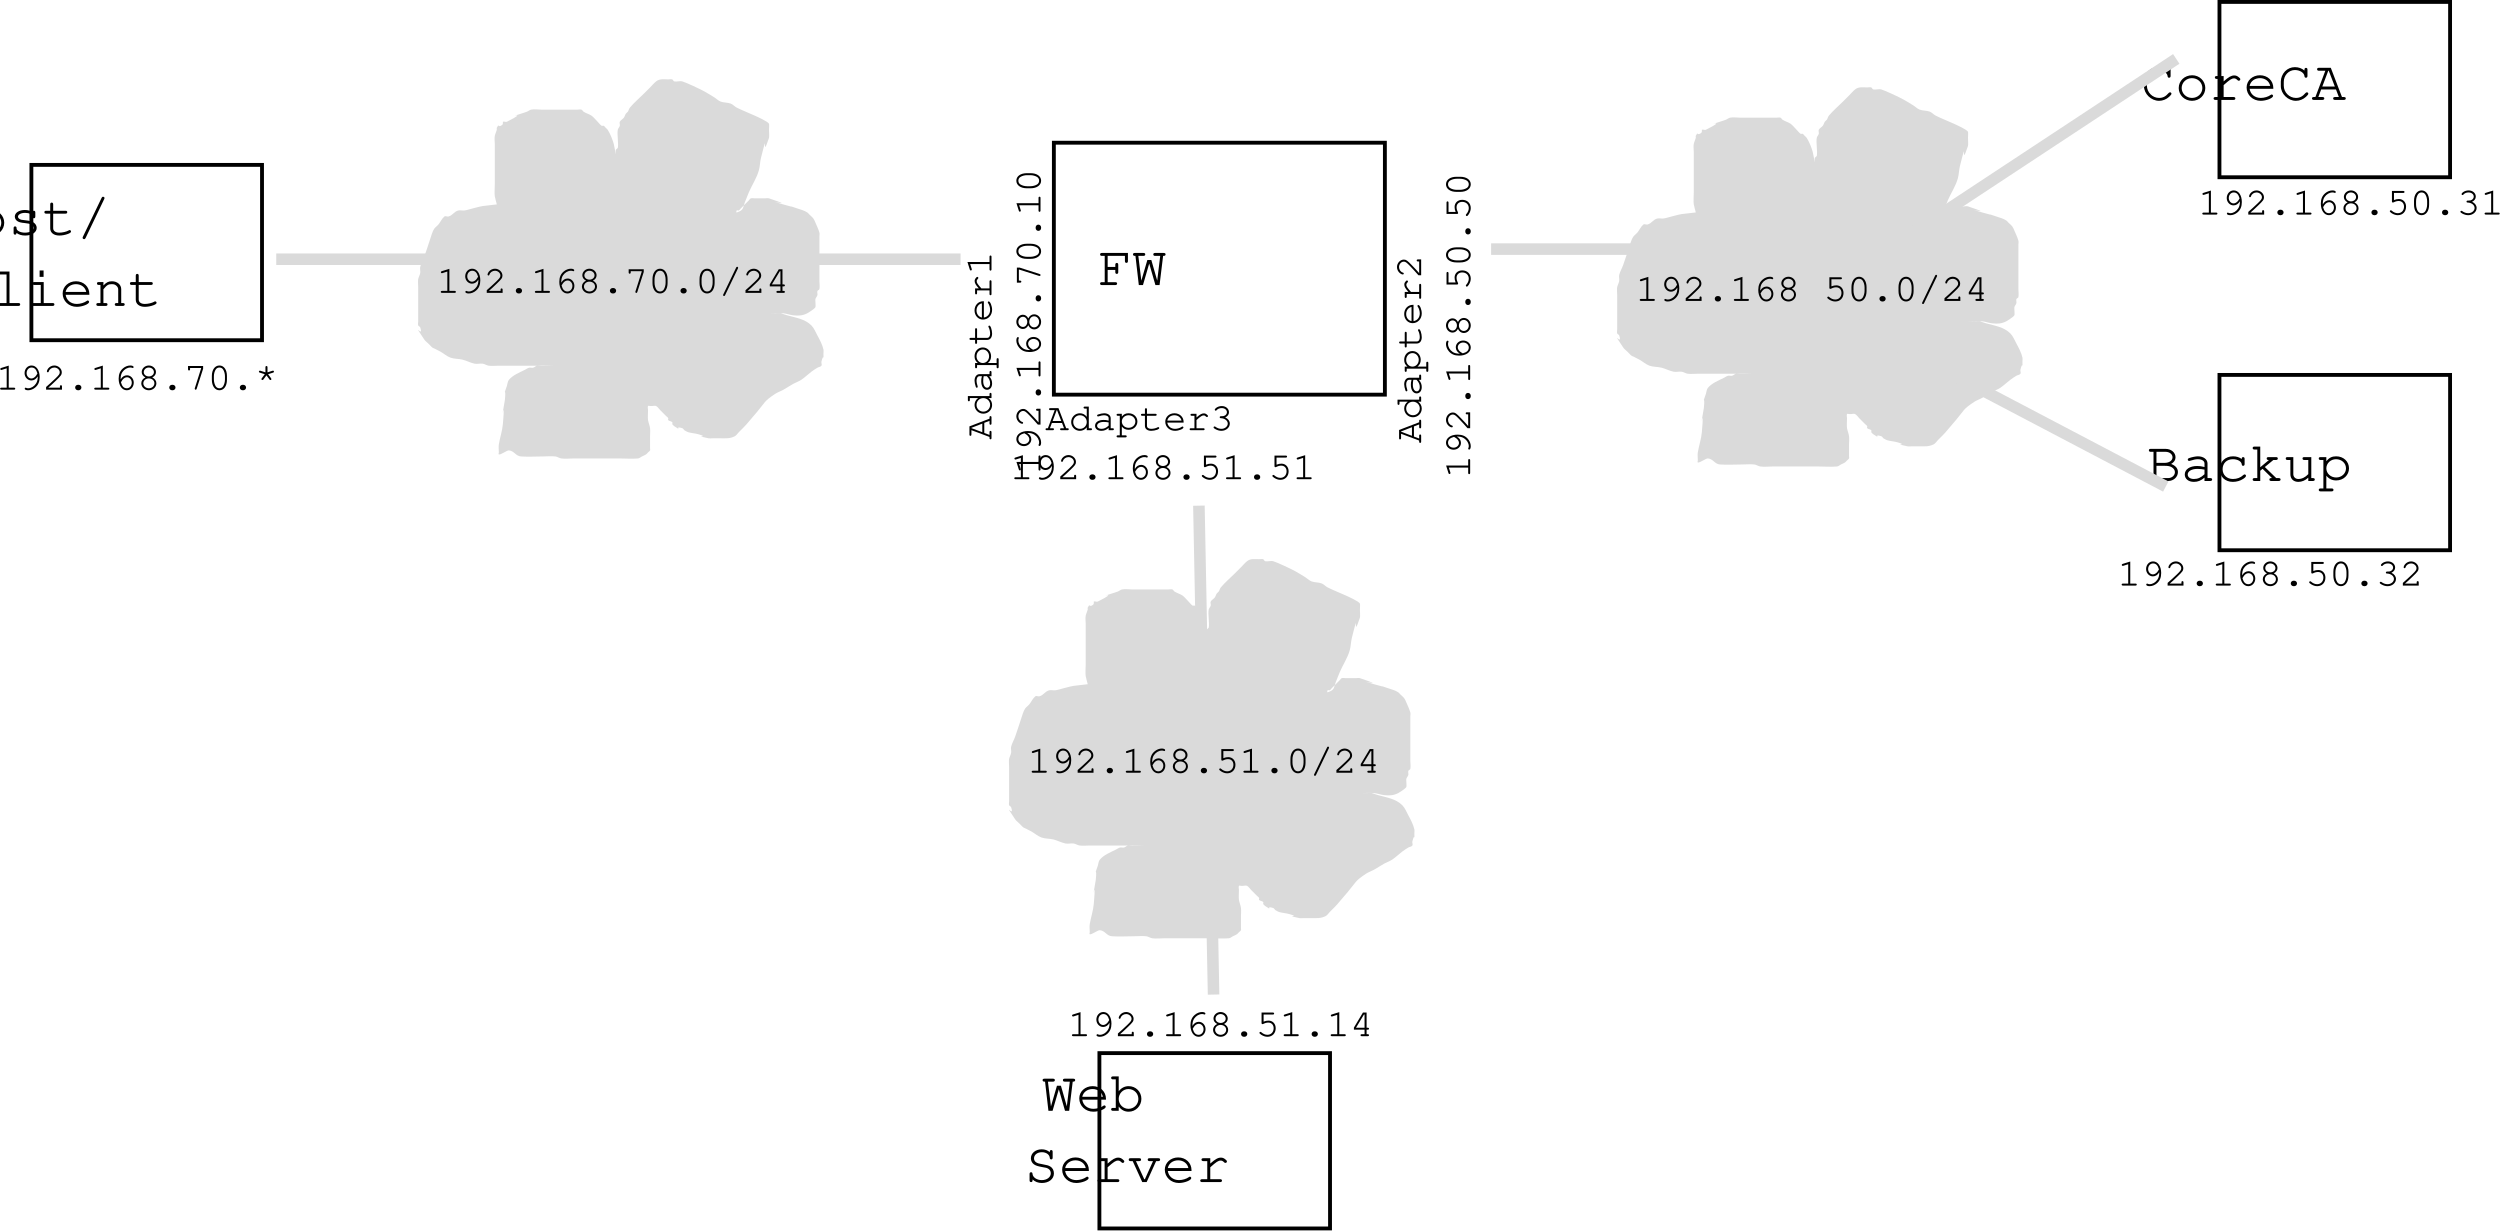
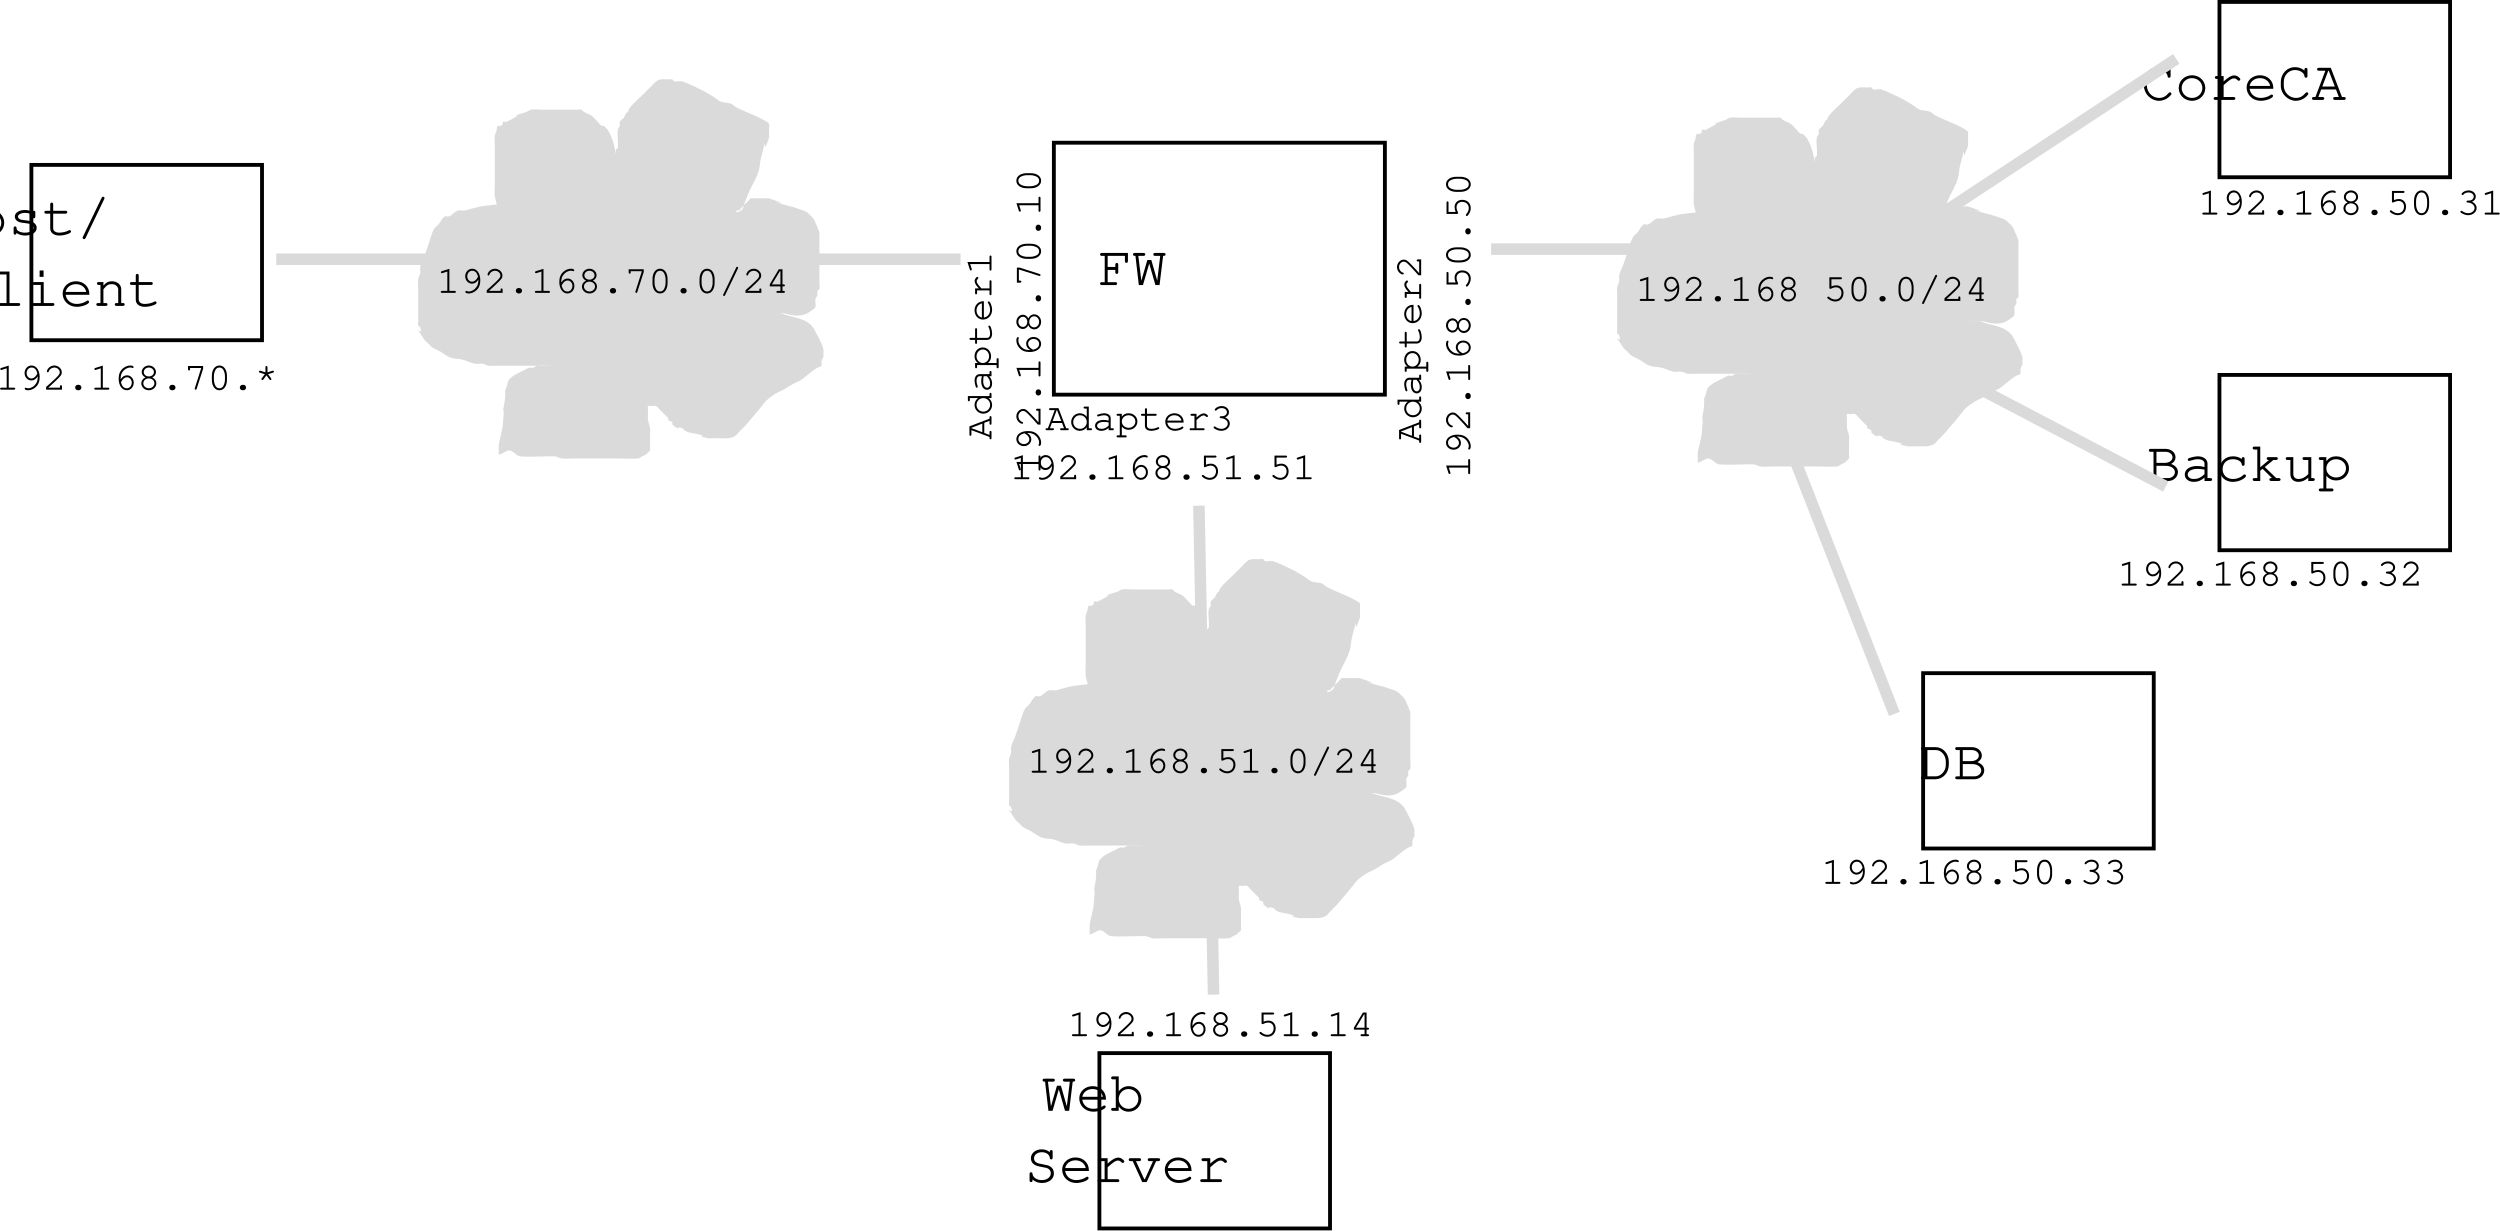
<svg xmlns="http://www.w3.org/2000/svg" width="183.332mm" height="90.227mm" viewBox="0 0 649.602 319.703" id="svg2" version="1.1">
  <defs id="defs4" />
  <g id="layer1" transform="translate(-47.883,-51.46008)">
    <rect style="fill:none;fill-rule:evenodd;stroke:#000000;stroke-width:1;stroke-linecap:butt;stroke-linejoin:miter;stroke-miterlimit:4;stroke-dasharray:none;stroke-opacity:1" id="rect4140" width="59.926" height="45.558" x="56.039" y="94.305" ry="0" rx="0" />
    <rect rx="0" ry="0" y="88.542" x="321.72" height="65.466" width="86.012" id="rect4184" style="fill:none;fill-rule:evenodd;stroke:#000000;stroke-width:1;stroke-linecap:butt;stroke-linejoin:miter;stroke-miterlimit:4;stroke-dasharray:none;stroke-opacity:1" />
    <rect style="fill:none;fill-rule:evenodd;stroke:#000000;stroke-width:1;stroke-linecap:butt;stroke-linejoin:miter;stroke-miterlimit:4;stroke-dasharray:none;stroke-opacity:1" id="rect4186" width="59.926" height="45.558" x="624.589" y="51.96" ry="0" rx="0" />
    <rect style="fill:none;fill-rule:evenodd;stroke:#000000;stroke-width:1;stroke-linecap:butt;stroke-linejoin:miter;stroke-miterlimit:4;stroke-dasharray:none;stroke-opacity:1" id="rect4190" width="59.926" height="45.558" x="333.552" y="325.105" ry="0" rx="0" />
    <rect rx="0" ry="0" y="148.878" x="624.589" height="45.558" width="59.926" id="rect4829" style="fill:none;fill-rule:evenodd;stroke:#000000;stroke-width:1;stroke-linecap:butt;stroke-linejoin:miter;stroke-miterlimit:4;stroke-dasharray:none;stroke-opacity:1" />
    <text xml:space="preserve" style="font-style:normal;font-variant:normal;font-weight:normal;font-stretch:normal;font-size:10.187px;line-height:125%;font-family:Courier;-inkscape-font-specification:'Courier, Normal';text-align:center;letter-spacing:0px;word-spacing:0px;writing-mode:lr-tb;text-anchor:middle;fill:#000000;fill-opacity:1;stroke:none;stroke-width:1px;stroke-linecap:butt;stroke-linejoin:miter;stroke-opacity:1" x="365.353" y="163.247" id="text4831">
      <tspan id="tspan4937" x="365.353" y="163.247">Adapter3</tspan>
      <tspan id="tspan4939" x="365.353" y="175.981">192.168.51.51</tspan>
    </text>
    <text id="text4835" y="320.704" x="325.321" style="font-style:normal;font-variant:normal;font-weight:normal;font-stretch:normal;font-size:10.187px;line-height:125%;font-family:Courier;-inkscape-font-specification:'Courier, Normal';text-align:start;letter-spacing:0px;word-spacing:0px;writing-mode:lr-tb;text-anchor:start;fill:#000000;fill-opacity:1;stroke:none;stroke-width:1px;stroke-linecap:butt;stroke-linejoin:miter;stroke-opacity:1" xml:space="preserve">
      <tspan id="tspan5126" x="325.321" y="320.704">192.168.51.14</tspan>
    </text>
    <text xml:space="preserve" style="font-style:normal;font-variant:normal;font-weight:normal;font-stretch:normal;font-size:10.187px;line-height:125%;font-family:Courier;-inkscape-font-specification:'Courier, Normal';text-align:center;letter-spacing:0px;word-spacing:0px;writing-mode:lr-tb;text-anchor:middle;fill:#000000;fill-opacity:1;stroke:none;stroke-width:1px;stroke-linecap:butt;stroke-linejoin:miter;stroke-opacity:1" x="-120.749" y="417.158" id="text4831-0" transform="matrix(0,-1,1,0,0,0)">
      <tspan id="tspan5118" x="-120.749" y="417.158">Adapter2</tspan>
      <tspan id="tspan5120" x="-120.749" y="429.891">192.168.50.50</tspan>
    </text>
    <text xml:space="preserve" style="font-style:normal;font-variant:normal;font-weight:normal;font-stretch:normal;font-size:10.187px;line-height:125%;font-family:Courier;-inkscape-font-specification:'Courier, Normal';text-align:center;letter-spacing:0px;word-spacing:0px;writing-mode:lr-tb;text-anchor:middle;fill:#000000;fill-opacity:1;stroke:none;stroke-width:1px;stroke-linecap:butt;stroke-linejoin:miter;stroke-opacity:1" x="-119.813" y="305.514" id="text4831-0-0" transform="matrix(0,-1,1,0,0,0)">
      <tspan id="tspan4966" x="-119.813" y="305.514">Adapter1</tspan>
      <tspan id="tspan4968" x="-119.813" y="318.248">192.168.70.10</tspan>
    </text>
    <text id="text4835-8" y="152.71" x="46.824" style="font-style:normal;font-variant:normal;font-weight:normal;font-stretch:normal;font-size:10.187px;line-height:125%;font-family:Courier;-inkscape-font-specification:'Courier, Normal';text-align:start;letter-spacing:0px;word-spacing:0px;writing-mode:lr-tb;text-anchor:start;fill:#000000;fill-opacity:1;stroke:none;stroke-width:1px;stroke-linecap:butt;stroke-linejoin:miter;stroke-opacity:1" xml:space="preserve">
      <tspan id="tspan5116" x="46.824" y="152.71">192.168.70.*</tspan>
    </text>
    <text id="text4835-0" y="107.222" x="619.041" style="font-style:normal;font-variant:normal;font-weight:normal;font-stretch:normal;font-size:10.187px;line-height:125%;font-family:Courier;-inkscape-font-specification:'Courier, Normal';text-align:start;letter-spacing:0px;word-spacing:0px;writing-mode:lr-tb;text-anchor:start;fill:#000000;fill-opacity:1;stroke:none;stroke-width:1px;stroke-linecap:butt;stroke-linejoin:miter;stroke-opacity:1" xml:space="preserve">
      <tspan id="tspan5124" x="619.041" y="107.222">192.168.50.31</tspan>
    </text>
    <text id="text4835-07" y="203.616" x="653.093" style="font-style:normal;font-variant:normal;font-weight:normal;font-stretch:normal;font-size:10.187px;line-height:125%;font-family:Courier;-inkscape-font-specification:'Courier, Normal';text-align:center;letter-spacing:0px;word-spacing:0px;writing-mode:lr-tb;text-anchor:middle;fill:#000000;fill-opacity:1;stroke:none;stroke-width:1px;stroke-linecap:butt;stroke-linejoin:miter;stroke-opacity:1" xml:space="preserve">
      <tspan id="tspan5047" x="653.093" y="203.616">192.168.50.32</tspan>
    </text>
    <text xml:space="preserve" style="font-style:normal;font-variant:normal;font-weight:normal;font-stretch:normal;font-size:14.818px;line-height:125%;font-family:Courier;-inkscape-font-specification:'Courier, Normal';text-align:center;letter-spacing:0px;word-spacing:0px;writing-mode:lr-tb;text-anchor:middle;fill:#000000;fill-opacity:1;stroke:none;stroke-width:1px;stroke-linecap:butt;stroke-linejoin:miter;stroke-opacity:1" x="85.528" y="112.431" id="text5049">
      <tspan id="tspan5051" x="85.528" y="112.431">Host/</tspan>
      <tspan x="85.528" y="130.953" id="tspan5053">Client</tspan>
    </text>
    <text xml:space="preserve" style="font-style:normal;font-variant:normal;font-weight:normal;font-stretch:normal;font-size:14.818px;line-height:125%;font-family:Courier;-inkscape-font-specification:'Courier, Normal';text-align:center;letter-spacing:0px;word-spacing:0px;writing-mode:lr-tb;text-anchor:middle;fill:#000000;fill-opacity:1;stroke:none;stroke-width:1px;stroke-linecap:butt;stroke-linejoin:miter;stroke-opacity:1" x="364.287" y="125.533" id="text5049-4">
      <tspan x="364.287" y="125.533" id="tspan5053-9">FW</tspan>
    </text>
    <text xml:space="preserve" style="font-style:normal;font-variant:normal;font-weight:normal;font-stretch:normal;font-size:14.818px;line-height:125%;font-family:Courier;-inkscape-font-specification:'Courier, Normal';text-align:center;letter-spacing:0px;word-spacing:0px;writing-mode:lr-tb;text-anchor:middle;fill:#000000;fill-opacity:1;stroke:none;stroke-width:1px;stroke-linecap:butt;stroke-linejoin:miter;stroke-opacity:1" x="363.023" y="340.092" id="text5049-2">
      <tspan x="363.023" y="340.092" id="tspan5053-97">Web</tspan>
      <tspan x="363.023" y="358.614" id="tspan5110">Server</tspan>
    </text>
    <text xml:space="preserve" style="font-style:normal;font-variant:normal;font-weight:normal;font-stretch:normal;font-size:14.818px;line-height:125%;font-family:Courier;-inkscape-font-specification:'Courier, Normal';text-align:center;letter-spacing:0px;word-spacing:0px;writing-mode:lr-tb;text-anchor:middle;fill:#000000;fill-opacity:1;stroke:none;stroke-width:1px;stroke-linecap:butt;stroke-linejoin:miter;stroke-opacity:1" x="654.584" y="176.439" id="text5049-1">
      <tspan x="654.584" y="176.439" id="tspan5053-2">Backup</tspan>
    </text>
    <text xml:space="preserve" style="font-style:normal;font-variant:normal;font-weight:normal;font-stretch:normal;font-size:14.818px;line-height:125%;font-family:Courier;-inkscape-font-specification:'Courier, Normal';text-align:center;letter-spacing:0px;word-spacing:0px;writing-mode:lr-tb;text-anchor:middle;fill:#000000;fill-opacity:1;stroke:none;stroke-width:1px;stroke-linecap:butt;stroke-linejoin:miter;stroke-opacity:1" x="653.012" y="77.425" id="text5049-26">
      <tspan x="653.012" y="77.425" id="tspan5053-1">CoreCA</tspan>
    </text>
    <path style="fill:#dadada;fill-opacity:1;fill-rule:evenodd;stroke:none;stroke-width:1px;stroke-linecap:butt;stroke-linejoin:miter;stroke-opacity:1" d="m 176.981,104.572 c -4.906,0.613 -2.825,0.182 -6.287,1.048 -0.699,0.175 -1.383,0.422 -2.096,0.524 -0.519,0.074 -1.058,-0.103 -1.572,0 -1.142,0.228 -1.49,1.289 -2.619,1.572 -0.339,0.085 -0.775,-0.218 -1.048,0 -0.682,0.545 -1.013,1.425 -1.572,2.096 -0.316,0.379 -0.751,0.653 -1.048,1.048 -0.463,0.617 -0.836,1.985 -1.048,2.619 -0.524,1.572 -1.014,3.155 -1.572,4.715 -0.316,0.886 -0.82,1.707 -1.048,2.619 -0.127,0.508 0.086,1.055 0,1.572 -0.091,0.545 -0.39,1.036 -0.524,1.572 -0.103,0.413 0,1.754 0,2.096 l 0,4.191 0,3.143 0,1.572 c 0,0.349 -0.11,0.716 0,1.048 0.078,0.234 0.446,0.29 0.524,0.524 1.04,3.119 -2.481,-2.15 1.048,3.143 0.274,0.411 0.699,0.699 1.048,1.048 1.801,1.801 0.289,0.51 3.143,2.096 0.89,0.495 1.662,1.224 2.619,1.572 0.998,0.363 2.113,0.266 3.143,0.524 1.071,0.268 2.06,0.831 3.143,1.048 0.685,0.137 1.404,-0.099 2.096,0 0.547,0.078 1.024,0.455 1.572,0.524 0.866,0.108 1.746,0 2.619,0 l 3.667,0 7.334,0 2.096,0 1.048,0 c -1.397,0 -2.801,-0.139 -4.191,0 -0.389,0.039 -0.669,0.429 -1.048,0.524 -0.339,0.085 -0.709,-0.085 -1.048,0 -0.379,0.095 -0.699,0.349 -1.048,0.524 -1.417,0.708 -3.155,1.376 -4.191,2.619 -0.354,0.424 -0.349,1.048 -0.524,1.572 -1.044,3.131 -0.146,-0.115 -0.524,3.667 -1.549,9.293 0.317,-2.966 -0.524,6.287 -0.161,1.774 -0.755,3.482 -1.048,5.239 -0.109,0.654 0,1.431 0,2.096 0,0.175 -0.166,0.469 0,0.524 0.497,0.166 2.098,-1.095 2.619,-1.048 1.402,0.127 1.739,1.471 3.143,1.572 1.916,0.137 3.842,0 5.763,0 1.048,0 2.102,-0.116 3.143,0 0.549,0.061 1.025,0.446 1.572,0.524 1.037,0.148 2.096,0 3.143,0 l 6.287,0 5.763,0 c 1.572,0 3.15,0.142 4.715,0 0.389,-0.035 0.699,-0.349 1.048,-0.524 0.349,-0.175 0.723,-0.307 1.048,-0.524 0.205,-0.137 0.349,-0.349 0.524,-0.524 0.175,-0.175 0.413,-0.303 0.524,-0.524 0.078,-0.156 0,-0.349 0,-0.524 l 0,-1.048 0,-2.096 c 0,-0.699 0.087,-1.402 0,-2.096 -0.089,-0.714 -0.406,-1.385 -0.524,-2.096 -0.101,-0.606 0,-1.99 0,-2.619 0,-0.349 -0.156,-0.735 0,-1.048 0.078,-0.156 0.349,0 0.524,0 l 0.524,0 c 0.349,0 0.735,-0.156 1.048,0 0.442,0.221 0.699,0.699 1.048,1.048 l 1.048,1.048 0.524,0.524 c 0.175,0.175 0.413,0.303 0.524,0.524 0.078,0.156 -0.123,0.4 0,0.524 0.276,0.276 0.772,0.248 1.048,0.524 0.123,0.123 0,0.349 0,0.524 0.175,0.175 0.318,0.387 0.524,0.524 2.288,1.525 -0.173,-0.232 2.096,0.524 0.234,0.078 0.349,0.349 0.524,0.524 0.349,0.175 0.672,0.417 1.048,0.524 0.856,0.245 1.763,0.279 2.619,0.524 3.26,0.931 -1.752,0.173 2.619,1.048 0.342,0.068 0.699,0 1.048,0 l 2.096,0 c 1.344,0 2.365,0.127 3.667,-0.524 0.442,-0.221 0.699,-0.699 1.048,-1.048 2.133,-2.133 1.578,-1.532 4.715,-5.239 2.26,-2.671 1.757,-2.743 4.715,-4.715 0.65,-0.433 1.413,-0.669 2.096,-1.048 0.89,-0.494 1.729,-1.077 2.619,-1.572 0.683,-0.379 1.446,-0.615 2.096,-1.048 0.93,-0.62 1.725,-1.425 2.619,-2.096 0.504,-0.378 1.032,-0.724 1.572,-1.048 0.335,-0.201 0.831,-0.199 1.048,-0.524 0.194,-0.291 -0.085,-0.709 0,-1.048 0.68,-2.72 0.524,0.559 0.524,-2.096 0,-0.349 0.069,-0.705 0,-1.048 -0.232,-1.159 -1.039,-2.709 -1.572,-3.667 -0.494,-0.89 -0.852,-1.899 -1.572,-2.619 -1.694,-1.694 -4.129,-2.003 -6.287,-2.619 -2.607,-0.745 -0.548,-0.524 -3.667,-0.524 l -1.048,0 c 1.222,0 2.449,-0.102 3.667,0 0.887,0.074 1.734,0.426 2.619,0.524 1.396,0.155 2.423,0.098 3.667,-0.524 0.045,-0.022 1.86,-1.101 2.096,-1.572 0.139,-0.277 -0.064,-1.84 0,-2.096 0.095,-0.379 0.429,-0.669 0.524,-1.048 0.085,-0.339 -0.11,-0.716 0,-1.048 0.078,-0.234 0.475,-0.282 0.524,-0.524 0.137,-0.685 0,-1.397 0,-2.096 l 0,-4.715 0,-5.239 0,-1.572 c 0,-0.349 0.096,-0.712 0,-1.048 -0.258,-0.904 -0.677,-1.755 -1.048,-2.619 -0.154,-0.359 -0.29,-0.735 -0.524,-1.048 -0.296,-0.395 -0.699,-0.699 -1.048,-1.048 -0.175,-0.175 -0.318,-0.387 -0.524,-0.524 -0.771,-0.514 -1.767,-0.764 -2.619,-1.048 -3.768,-1.256 0.938,0.268 -3.667,-1.048 -6.409,-1.831 4.715,1.222 -3.667,-1.572 -0.331,-0.11 -0.699,0 -1.048,0 l -2.619,0 c -0.349,0 -0.716,-0.11 -1.048,0 -0.234,0.078 -0.349,0.349 -0.524,0.524 l -2.096,2.096 c -0.175,0.175 -0.303,0.413 -0.524,0.524 -0.156,0.078 -0.4,-0.123 -0.524,0 -0.123,0.123 -0.166,0.579 0,0.524 1.859,-0.62 1.524,-1.095 2.096,-2.619 0.33,-0.881 0.677,-1.755 1.048,-2.619 0.833,-1.944 2.055,-3.694 2.619,-5.763 0.279,-1.025 0.266,-2.113 0.524,-3.143 2.18,-8.721 -0.072,1.265 2.096,-5.239 0.094,-0.282 0,-1.652 0,-2.096 0,-0.236 0.08,-1.412 0,-1.572 -0.292,-0.584 -2.985,-1.785 -3.667,-2.096 -1.566,-0.712 -3.177,-1.326 -4.715,-2.096 -0.563,-0.282 -0.982,-0.827 -1.572,-1.048 -0.834,-0.313 -1.786,-0.211 -2.619,-0.524 -0.59,-0.221 -1.038,-0.714 -1.572,-1.048 -0.863,-0.54 -1.729,-1.077 -2.619,-1.572 -1.221,-0.678 -4.893,-2.382 -5.763,-2.619 -0.674,-0.184 -1.411,0.137 -2.096,0 -0.242,-0.048 -0.29,-0.446 -0.524,-0.524 -0.331,-0.11 -0.699,0 -1.048,0 -1.116,0 -2.192,-0.237 -3.143,0.524 -0.579,0.463 -1.048,1.048 -1.572,1.572 l -1.572,1.572 c -1.222,1.222 -2.56,2.339 -3.667,3.667 -0.25,0.3 -0.307,0.723 -0.524,1.048 -0.137,0.205 -0.387,0.318 -0.524,0.524 -0.217,0.325 -0.29,0.735 -0.524,1.048 -0.296,0.395 -0.827,0.606 -1.048,1.048 -0.156,0.312 0.085,0.709 0,1.048 -0.095,0.379 -0.447,0.665 -0.524,1.048 -0.245,1.227 0.245,3.491 0,4.715 -0.647,0.647 -0.524,0.277 -0.524,1.048 0,0.175 0.042,0.693 0,0.524 -0.216,-0.864 -0.308,-1.756 -0.524,-2.619 -0.245,-0.979 -0.987,-2.79 -1.572,-3.667 -0.137,-0.205 -0.349,-0.349 -0.524,-0.524 -0.175,-0.175 -0.303,-0.413 -0.524,-0.524 -0.156,-0.078 -0.379,0.097 -0.524,0 -0.411,-0.274 -0.699,-0.699 -1.048,-1.048 -0.409,-0.409 -1.12,-1.27 -1.572,-1.572 -0.65,-0.433 -1.446,-0.615 -2.096,-1.048 -0.205,-0.137 -0.29,-0.446 -0.524,-0.524 -0.331,-0.11 -0.699,0 -1.048,0 l -2.619,0 -6.81,0 c -0.873,0 -1.763,-0.171 -2.619,0 -0.383,0.077 -0.685,0.379 -1.048,0.524 -0.513,0.205 -1.048,0.349 -1.572,0.524 -4.807,1.602 2.676,-1.076 -3.667,2.096 -0.312,0.156 -0.735,-0.156 -1.048,0 0,0.542 0.123,0.724 -0.524,1.048 -0.723,0.361 -0.469,-0.634 -1.048,0.524 -0.078,0.156 0.042,0.354 0,0.524 -0.134,0.536 -0.416,1.03 -0.524,1.572 -0.137,0.685 0,1.397 0,2.096 l 0,4.715 0,5.763 c 0,0.738 -0.126,2.512 0,3.143 0.141,0.706 0.349,1.397 0.524,2.096 z" id="path5130" />
    <text id="text4835-8-1" y="127.563" x="161.32" style="font-style:normal;font-variant:normal;font-weight:normal;font-stretch:normal;font-size:10.187px;line-height:125%;font-family:Courier;-inkscape-font-specification:'Courier, Normal';text-align:start;letter-spacing:0px;word-spacing:0px;writing-mode:lr-tb;text-anchor:start;fill:#000000;fill-opacity:1;stroke:none;stroke-width:1px;stroke-linecap:butt;stroke-linejoin:miter;stroke-opacity:1" xml:space="preserve">
      <tspan id="tspan5150" x="161.32" y="127.563">192.168.70.0/24</tspan>
    </text>
    <path style="fill:#dadada;fill-opacity:1;fill-rule:evenodd;stroke:none;stroke-width:1px;stroke-linecap:butt;stroke-linejoin:miter;stroke-opacity:1" d="m 330.524,229.248 c -4.906,0.613 -2.825,0.182 -6.287,1.048 -0.699,0.175 -1.383,0.422 -2.096,0.524 -0.519,0.074 -1.058,-0.103 -1.572,0 -1.142,0.228 -1.49,1.289 -2.619,1.572 -0.339,0.085 -0.775,-0.218 -1.048,0 -0.682,0.545 -1.013,1.425 -1.572,2.096 -0.316,0.379 -0.751,0.653 -1.048,1.048 -0.463,0.617 -0.836,1.985 -1.048,2.619 -0.524,1.572 -1.014,3.155 -1.572,4.715 -0.316,0.886 -0.82,1.707 -1.048,2.619 -0.127,0.508 0.086,1.055 0,1.572 -0.091,0.545 -0.39,1.036 -0.524,1.572 -0.103,0.413 0,1.754 0,2.096 l 0,4.191 0,3.143 0,1.572 c 0,0.349 -0.11,0.716 0,1.048 0.078,0.234 0.446,0.29 0.524,0.524 1.04,3.119 -2.481,-2.15 1.048,3.143 0.274,0.411 0.699,0.699 1.048,1.048 1.801,1.801 0.289,0.51 3.143,2.096 0.89,0.495 1.662,1.224 2.619,1.572 0.998,0.363 2.113,0.266 3.143,0.524 1.071,0.268 2.06,0.831 3.143,1.048 0.685,0.137 1.404,-0.099 2.096,0 0.547,0.078 1.024,0.455 1.572,0.524 0.866,0.108 1.746,0 2.619,0 l 3.667,0 7.334,0 2.096,0 1.048,0 c -1.397,0 -2.801,-0.139 -4.191,0 -0.389,0.039 -0.669,0.429 -1.048,0.524 -0.339,0.085 -0.709,-0.085 -1.048,0 -0.379,0.095 -0.699,0.349 -1.048,0.524 -1.417,0.708 -3.155,1.376 -4.191,2.619 -0.354,0.424 -0.349,1.048 -0.524,1.572 -1.044,3.131 -0.146,-0.115 -0.524,3.667 -1.549,9.293 0.317,-2.966 -0.524,6.287 -0.161,1.774 -0.755,3.482 -1.048,5.239 -0.109,0.654 0,1.431 0,2.096 0,0.175 -0.166,0.469 0,0.524 0.497,0.166 2.098,-1.095 2.619,-1.048 1.402,0.127 1.739,1.471 3.143,1.572 1.916,0.137 3.842,0 5.763,0 1.048,0 2.102,-0.116 3.143,0 0.549,0.061 1.025,0.446 1.572,0.524 1.037,0.148 2.096,0 3.143,0 l 6.287,0 5.763,0 c 1.572,0 3.15,0.142 4.715,0 0.389,-0.035 0.699,-0.349 1.048,-0.524 0.349,-0.175 0.723,-0.307 1.048,-0.524 0.205,-0.137 0.349,-0.349 0.524,-0.524 0.175,-0.175 0.413,-0.303 0.524,-0.524 0.078,-0.156 0,-0.349 0,-0.524 l 0,-1.048 0,-2.096 c 0,-0.699 0.087,-1.402 0,-2.096 -0.089,-0.714 -0.406,-1.385 -0.524,-2.096 -0.101,-0.606 0,-1.99 0,-2.619 0,-0.349 -0.156,-0.735 0,-1.048 0.078,-0.156 0.349,0 0.524,0 l 0.524,0 c 0.349,0 0.735,-0.156 1.048,0 0.442,0.221 0.699,0.699 1.048,1.048 l 1.048,1.048 0.524,0.524 c 0.175,0.175 0.413,0.303 0.524,0.524 0.078,0.156 -0.123,0.4 0,0.524 0.276,0.276 0.772,0.248 1.048,0.524 0.123,0.123 0,0.349 0,0.524 0.175,0.175 0.318,0.387 0.524,0.524 2.288,1.525 -0.173,-0.232 2.096,0.524 0.234,0.078 0.349,0.349 0.524,0.524 0.349,0.175 0.672,0.417 1.048,0.524 0.856,0.245 1.763,0.279 2.619,0.524 3.26,0.931 -1.752,0.173 2.619,1.048 0.342,0.069 0.699,0 1.048,0 l 2.096,0 c 1.344,0 2.365,0.127 3.667,-0.524 0.442,-0.221 0.699,-0.699 1.048,-1.048 2.133,-2.133 1.578,-1.532 4.715,-5.239 2.26,-2.671 1.757,-2.743 4.715,-4.715 0.65,-0.433 1.413,-0.668 2.096,-1.048 0.89,-0.494 1.729,-1.077 2.619,-1.572 0.683,-0.379 1.446,-0.615 2.096,-1.048 0.93,-0.62 1.725,-1.425 2.619,-2.096 0.504,-0.378 1.032,-0.724 1.572,-1.048 0.335,-0.201 0.831,-0.199 1.048,-0.524 0.194,-0.291 -0.085,-0.709 0,-1.048 0.68,-2.72 0.524,0.559 0.524,-2.096 0,-0.349 0.069,-0.705 0,-1.048 -0.232,-1.159 -1.039,-2.709 -1.572,-3.667 -0.494,-0.89 -0.852,-1.899 -1.572,-2.619 -1.694,-1.694 -4.129,-2.003 -6.287,-2.619 -2.607,-0.745 -0.548,-0.524 -3.667,-0.524 l -1.048,0 c 1.222,0 2.449,-0.102 3.667,0 0.887,0.074 1.734,0.426 2.619,0.524 1.396,0.155 2.423,0.098 3.667,-0.524 0.045,-0.022 1.86,-1.101 2.096,-1.572 0.139,-0.277 -0.064,-1.84 0,-2.096 0.095,-0.379 0.429,-0.669 0.524,-1.048 0.085,-0.339 -0.11,-0.716 0,-1.048 0.078,-0.234 0.475,-0.282 0.524,-0.524 0.137,-0.685 0,-1.397 0,-2.096 l 0,-4.715 0,-5.239 0,-1.572 c 0,-0.349 0.096,-0.712 0,-1.048 -0.258,-0.904 -0.677,-1.755 -1.048,-2.619 -0.154,-0.359 -0.29,-0.735 -0.524,-1.048 -0.296,-0.395 -0.699,-0.699 -1.048,-1.048 -0.175,-0.175 -0.318,-0.387 -0.524,-0.524 -0.771,-0.514 -1.767,-0.764 -2.619,-1.048 -3.768,-1.256 0.938,0.268 -3.667,-1.048 -6.409,-1.831 4.715,1.222 -3.667,-1.572 -0.331,-0.11 -0.699,0 -1.048,0 l -2.619,0 c -0.349,0 -0.716,-0.11 -1.048,0 -0.234,0.078 -0.349,0.349 -0.524,0.524 l -2.096,2.096 c -0.175,0.175 -0.303,0.413 -0.524,0.524 -0.156,0.078 -0.4,-0.123 -0.524,0 -0.123,0.123 -0.166,0.579 0,0.524 1.859,-0.62 1.524,-1.095 2.096,-2.619 0.33,-0.881 0.677,-1.755 1.048,-2.619 0.833,-1.944 2.055,-3.694 2.619,-5.763 0.279,-1.025 0.266,-2.113 0.524,-3.143 2.18,-8.721 -0.072,1.265 2.096,-5.239 0.094,-0.282 0,-1.652 0,-2.096 0,-0.236 0.08,-1.412 0,-1.572 -0.292,-0.584 -2.985,-1.785 -3.667,-2.096 -1.566,-0.712 -3.177,-1.326 -4.715,-2.096 -0.563,-0.282 -0.982,-0.827 -1.572,-1.048 -0.834,-0.313 -1.786,-0.211 -2.619,-0.524 -0.59,-0.221 -1.038,-0.714 -1.572,-1.048 -0.863,-0.54 -1.729,-1.077 -2.619,-1.572 -1.221,-0.678 -4.893,-2.382 -5.763,-2.619 -0.674,-0.184 -1.411,0.137 -2.096,0 -0.242,-0.049 -0.29,-0.446 -0.524,-0.524 -0.331,-0.11 -0.699,0 -1.048,0 -1.116,0 -2.192,-0.237 -3.143,0.524 -0.579,0.463 -1.048,1.048 -1.572,1.572 l -1.572,1.572 c -1.222,1.222 -2.56,2.339 -3.667,3.667 -0.25,0.3 -0.307,0.723 -0.524,1.048 -0.137,0.205 -0.387,0.318 -0.524,0.524 -0.217,0.325 -0.29,0.735 -0.524,1.048 -0.296,0.395 -0.827,0.606 -1.048,1.048 -0.156,0.312 0.085,0.709 0,1.048 -0.095,0.379 -0.447,0.665 -0.524,1.048 -0.245,1.227 0.245,3.491 0,4.715 -0.647,0.647 -0.524,0.277 -0.524,1.048 0,0.175 0.042,0.693 0,0.524 -0.216,-0.864 -0.308,-1.756 -0.524,-2.619 -0.245,-0.979 -0.987,-2.79 -1.572,-3.667 -0.137,-0.205 -0.349,-0.349 -0.524,-0.524 -0.175,-0.175 -0.303,-0.413 -0.524,-0.524 -0.156,-0.078 -0.379,0.097 -0.524,0 -0.411,-0.274 -0.699,-0.699 -1.048,-1.048 -0.409,-0.409 -1.12,-1.27 -1.572,-1.572 -0.65,-0.433 -1.446,-0.615 -2.096,-1.048 -0.205,-0.137 -0.29,-0.446 -0.524,-0.524 -0.331,-0.11 -0.699,0 -1.048,0 l -2.619,0 -6.81,0 c -0.873,0 -1.763,-0.171 -2.619,0 -0.383,0.077 -0.685,0.379 -1.048,0.524 -0.513,0.205 -1.048,0.349 -1.572,0.524 -4.807,1.602 2.676,-1.076 -3.667,2.096 -0.312,0.156 -0.735,-0.156 -1.048,0 0,0.542 0.123,0.724 -0.524,1.048 -0.723,0.361 -0.469,-0.634 -1.048,0.524 -0.078,0.156 0.042,0.354 0,0.524 -0.134,0.536 -0.416,1.03 -0.524,1.572 -0.137,0.685 0,1.397 0,2.096 l 0,4.715 0,5.763 c 0,0.739 -0.126,2.512 0,3.143 0.141,0.706 0.349,1.397 0.524,2.096 z" id="path5130-0" />
    <text id="text4835-8-1-7" y="252.239" x="314.863" style="font-style:normal;font-variant:normal;font-weight:normal;font-stretch:normal;font-size:10.187px;line-height:125%;font-family:Courier;-inkscape-font-specification:'Courier, Normal';text-align:start;letter-spacing:0px;word-spacing:0px;writing-mode:lr-tb;text-anchor:start;fill:#000000;fill-opacity:1;stroke:none;stroke-width:1px;stroke-linecap:butt;stroke-linejoin:miter;stroke-opacity:1" xml:space="preserve">
      <tspan x="314.863" y="252.239" id="tspan5432">192.168.51.0/24</tspan>
    </text>
    <path style="fill:#dadada;fill-opacity:1;fill-rule:evenodd;stroke:none;stroke-width:1px;stroke-linecap:butt;stroke-linejoin:miter;stroke-opacity:1" d="m 488.526,106.659 c -4.906,0.613 -2.825,0.182 -6.287,1.048 -0.699,0.175 -1.383,0.422 -2.096,0.524 -0.519,0.074 -1.058,-0.103 -1.572,0 -1.142,0.228 -1.49,1.289 -2.619,1.572 -0.339,0.085 -0.775,-0.218 -1.048,0 -0.682,0.545 -1.013,1.425 -1.572,2.096 -0.316,0.379 -0.751,0.653 -1.048,1.048 -0.463,0.617 -0.836,1.985 -1.048,2.619 -0.524,1.572 -1.014,3.155 -1.572,4.715 -0.316,0.886 -0.82,1.707 -1.048,2.619 -0.127,0.508 0.086,1.055 0,1.572 -0.091,0.545 -0.39,1.036 -0.524,1.572 -0.103,0.413 0,1.754 0,2.096 l 0,4.191 0,3.143 0,1.572 c 0,0.349 -0.11,0.716 0,1.048 0.078,0.234 0.446,0.29 0.524,0.524 1.04,3.119 -2.481,-2.15 1.048,3.143 0.274,0.411 0.699,0.699 1.048,1.048 1.801,1.801 0.289,0.51 3.143,2.096 0.89,0.495 1.662,1.224 2.619,1.572 0.998,0.363 2.113,0.266 3.143,0.524 1.071,0.268 2.06,0.831 3.143,1.048 0.685,0.137 1.404,-0.099 2.096,0 0.547,0.078 1.024,0.455 1.572,0.524 0.866,0.108 1.746,0 2.619,0 l 3.667,0 7.334,0 2.096,0 1.048,0 c -1.397,0 -2.801,-0.139 -4.191,0 -0.389,0.039 -0.669,0.429 -1.048,0.524 -0.339,0.085 -0.709,-0.085 -1.048,0 -0.379,0.095 -0.699,0.349 -1.048,0.524 -1.417,0.708 -3.155,1.376 -4.191,2.619 -0.354,0.424 -0.349,1.048 -0.524,1.572 -1.044,3.131 -0.146,-0.115 -0.524,3.667 -1.549,9.293 0.317,-2.966 -0.524,6.287 -0.161,1.774 -0.755,3.482 -1.048,5.239 -0.109,0.654 0,1.431 0,2.096 0,0.175 -0.166,0.469 0,0.524 0.497,0.166 2.098,-1.095 2.619,-1.048 1.402,0.127 1.739,1.471 3.143,1.572 1.916,0.137 3.842,0 5.763,0 1.048,0 2.102,-0.116 3.143,0 0.549,0.061 1.025,0.446 1.572,0.524 1.037,0.148 2.096,0 3.143,0 l 6.287,0 5.763,0 c 1.572,0 3.15,0.142 4.715,0 0.389,-0.035 0.699,-0.349 1.048,-0.524 0.349,-0.175 0.723,-0.307 1.048,-0.524 0.205,-0.137 0.349,-0.349 0.524,-0.524 0.175,-0.175 0.413,-0.303 0.524,-0.524 0.078,-0.156 0,-0.349 0,-0.524 l 0,-1.048 0,-2.096 c 0,-0.699 0.087,-1.402 0,-2.096 -0.089,-0.714 -0.406,-1.385 -0.524,-2.096 -0.101,-0.606 0,-1.99 0,-2.619 0,-0.349 -0.156,-0.735 0,-1.048 0.078,-0.156 0.349,0 0.524,0 l 0.524,0 c 0.349,0 0.735,-0.156 1.048,0 0.442,0.221 0.699,0.699 1.048,1.048 l 1.048,1.048 0.524,0.524 c 0.175,0.175 0.413,0.303 0.524,0.524 0.078,0.156 -0.123,0.4 0,0.524 0.276,0.276 0.772,0.248 1.048,0.524 0.123,0.123 0,0.349 0,0.524 0.175,0.175 0.318,0.387 0.524,0.524 2.288,1.525 -0.173,-0.232 2.096,0.524 0.234,0.078 0.349,0.349 0.524,0.524 0.349,0.175 0.672,0.417 1.048,0.524 0.856,0.245 1.763,0.279 2.619,0.524 3.26,0.931 -1.752,0.173 2.619,1.048 0.342,0.069 0.699,0 1.048,0 l 2.096,0 c 1.344,0 2.365,0.127 3.667,-0.524 0.442,-0.221 0.699,-0.699 1.048,-1.048 2.133,-2.133 1.578,-1.532 4.715,-5.239 2.26,-2.671 1.757,-2.743 4.715,-4.715 0.65,-0.433 1.413,-0.669 2.096,-1.048 0.89,-0.495 1.729,-1.077 2.619,-1.572 0.683,-0.379 1.446,-0.615 2.096,-1.048 0.93,-0.62 1.725,-1.425 2.619,-2.096 0.504,-0.378 1.032,-0.724 1.572,-1.048 0.335,-0.201 0.831,-0.199 1.048,-0.524 0.194,-0.291 -0.085,-0.709 0,-1.048 0.68,-2.72 0.524,0.559 0.524,-2.096 0,-0.349 0.069,-0.705 0,-1.048 -0.232,-1.159 -1.039,-2.709 -1.572,-3.667 -0.495,-0.89 -0.852,-1.899 -1.572,-2.619 -1.694,-1.694 -4.129,-2.003 -6.287,-2.619 -2.607,-0.745 -0.548,-0.524 -3.667,-0.524 l -1.048,0 c 1.222,0 2.449,-0.102 3.667,0 0.887,0.074 1.734,0.426 2.619,0.524 1.396,0.155 2.423,0.098 3.667,-0.524 0.045,-0.022 1.86,-1.101 2.096,-1.572 0.139,-0.277 -0.064,-1.84 0,-2.096 0.095,-0.379 0.429,-0.669 0.524,-1.048 0.085,-0.339 -0.11,-0.716 0,-1.048 0.078,-0.234 0.475,-0.282 0.524,-0.524 0.137,-0.685 0,-1.397 0,-2.096 l 0,-4.715 0,-5.239 0,-1.572 c 0,-0.349 0.096,-0.712 0,-1.048 -0.258,-0.904 -0.677,-1.755 -1.048,-2.619 -0.154,-0.359 -0.29,-0.735 -0.524,-1.048 -0.296,-0.395 -0.699,-0.699 -1.048,-1.048 -0.175,-0.175 -0.318,-0.387 -0.524,-0.524 -0.771,-0.514 -1.767,-0.764 -2.619,-1.048 -3.768,-1.256 0.938,0.268 -3.667,-1.048 -6.409,-1.831 4.715,1.222 -3.667,-1.572 -0.331,-0.11 -0.699,0 -1.048,0 l -2.619,0 c -0.349,0 -0.716,-0.11 -1.048,0 -0.234,0.078 -0.349,0.349 -0.524,0.524 l -2.096,2.096 c -0.175,0.175 -0.303,0.413 -0.524,0.524 -0.156,0.078 -0.4,-0.123 -0.524,0 -0.123,0.123 -0.166,0.579 0,0.524 1.859,-0.62 1.524,-1.095 2.096,-2.619 0.33,-0.881 0.677,-1.755 1.048,-2.619 0.833,-1.944 2.055,-3.694 2.619,-5.763 0.279,-1.025 0.266,-2.113 0.524,-3.143 2.18,-8.721 -0.072,1.265 2.096,-5.239 0.094,-0.282 0,-1.652 0,-2.096 0,-0.236 0.08,-1.412 0,-1.572 -0.292,-0.584 -2.985,-1.785 -3.667,-2.096 -1.566,-0.712 -3.177,-1.326 -4.715,-2.096 -0.563,-0.282 -0.982,-0.827 -1.572,-1.048 -0.834,-0.313 -1.786,-0.211 -2.619,-0.524 -0.59,-0.221 -1.038,-0.714 -1.572,-1.048 -0.863,-0.54 -1.729,-1.077 -2.619,-1.572 -1.221,-0.678 -4.893,-2.382 -5.763,-2.619 -0.674,-0.184 -1.411,0.137 -2.096,0 -0.242,-0.048 -0.29,-0.446 -0.524,-0.524 -0.331,-0.11 -0.699,0 -1.048,0 -1.116,0 -2.192,-0.237 -3.143,0.524 -0.579,0.463 -1.048,1.048 -1.572,1.572 l -1.572,1.572 c -1.222,1.222 -2.56,2.339 -3.667,3.667 -0.25,0.3 -0.307,0.723 -0.524,1.048 -0.137,0.205 -0.387,0.318 -0.524,0.524 -0.217,0.325 -0.29,0.735 -0.524,1.048 -0.296,0.395 -0.827,0.606 -1.048,1.048 -0.156,0.312 0.085,0.709 0,1.048 -0.095,0.379 -0.447,0.665 -0.524,1.048 -0.245,1.227 0.245,3.491 0,4.715 -0.647,0.647 -0.524,0.277 -0.524,1.048 0,0.175 0.042,0.693 0,0.524 -0.216,-0.864 -0.308,-1.756 -0.524,-2.619 -0.245,-0.979 -0.987,-2.79 -1.572,-3.667 -0.137,-0.205 -0.349,-0.349 -0.524,-0.524 -0.175,-0.175 -0.303,-0.413 -0.524,-0.524 -0.156,-0.078 -0.379,0.097 -0.524,0 -0.411,-0.274 -0.699,-0.699 -1.048,-1.048 -0.409,-0.409 -1.12,-1.27 -1.572,-1.572 -0.65,-0.433 -1.446,-0.615 -2.096,-1.048 -0.205,-0.137 -0.29,-0.446 -0.524,-0.524 -0.331,-0.11 -0.699,0 -1.048,0 l -2.619,0 -6.81,0 c -0.873,0 -1.763,-0.171 -2.619,0 -0.383,0.077 -0.685,0.379 -1.048,0.524 -0.513,0.205 -1.048,0.349 -1.572,0.524 -4.807,1.602 2.676,-1.076 -3.667,2.096 -0.312,0.156 -0.735,-0.156 -1.048,0 0,0.542 0.123,0.724 -0.524,1.048 -0.723,0.361 -0.469,-0.634 -1.048,0.524 -0.078,0.156 0.042,0.354 0,0.524 -0.134,0.536 -0.416,1.03 -0.524,1.572 -0.137,0.685 0,1.397 0,2.096 l 0,4.715 0,5.763 c 0,0.739 -0.126,2.512 0,3.143 0.141,0.706 0.349,1.397 0.524,2.096 z" id="path5130-1" />
    <text id="text4835-8-1-76" y="129.651" x="472.865" style="font-style:normal;font-variant:normal;font-weight:normal;font-stretch:normal;font-size:10.187px;line-height:125%;font-family:Courier;-inkscape-font-specification:'Courier, Normal';text-align:start;letter-spacing:0px;word-spacing:0px;writing-mode:lr-tb;text-anchor:start;fill:#000000;fill-opacity:1;stroke:none;stroke-width:1px;stroke-linecap:butt;stroke-linejoin:miter;stroke-opacity:1" xml:space="preserve">
      <tspan id="tspan5430" x="472.865" y="129.651">192.168.50.0/24</tspan>
    </text>
    <path style="fill:none;fill-rule:evenodd;stroke:#dadada;stroke-width:3;stroke-linecap:butt;stroke-linejoin:miter;stroke-miterlimit:4;stroke-dasharray:none;stroke-opacity:1" d="m 119.663,118.82 177.812,0" id="path5185" />
    <path style="fill:none;fill-rule:evenodd;stroke:#dadada;stroke-width:3;stroke-linecap:butt;stroke-linejoin:miter;stroke-miterlimit:4;stroke-dasharray:none;stroke-opacity:1" d="m 435.335,116.188 107.611,0" id="path5185-6" />
    <path style="fill:none;fill-rule:evenodd;stroke:#dadada;stroke-width:3;stroke-linecap:butt;stroke-linejoin:miter;stroke-miterlimit:4;stroke-dasharray:none;stroke-opacity:1" d="M 543.333,112.95 613.363,66.765" id="path5185-6-5" />
    <path style="fill:none;fill-rule:evenodd;stroke:#dadada;stroke-width:3;stroke-linecap:butt;stroke-linejoin:miter;stroke-miterlimit:4;stroke-dasharray:none;stroke-opacity:1" d="m 515.375,127.836 95.266,50.046" id="path5185-6-6" />
    <path style="fill:none;fill-rule:evenodd;stroke:#dadada;stroke-width:3;stroke-linecap:butt;stroke-linejoin:miter;stroke-miterlimit:4;stroke-dasharray:none;stroke-opacity:1" d="m 359.407,182.853 0.67,34.312" id="path5185-6-9" />
    <path style="fill:none;fill-rule:evenodd;stroke:#dadada;stroke-width:3;stroke-linecap:butt;stroke-linejoin:miter;stroke-miterlimit:4;stroke-dasharray:none;stroke-opacity:1" d="m 362.55,275.58 0.67,34.312" id="path5185-6-9-6" />
+     <rect style="fill:none;fill-rule:evenodd;stroke:#000000;stroke-width:1;stroke-linecap:butt;stroke-linejoin:miter;stroke-miterlimit:4;stroke-dasharray:none;stroke-opacity:1" id="rect4217" width="59.926" height="45.558" x="547.589" y="226.378" ry="0" rx="0" />
+     <text xml:space="preserve" style="font-style:normal;font-variant:normal;font-weight:normal;font-stretch:normal;font-size:10.187px;line-height:125%;font-family:Courier;-inkscape-font-specification:'Courier, Normal';text-align:center;letter-spacing:0px;word-spacing:0px;writing-mode:lr-tb;text-anchor:middle;fill:#000000;fill-opacity:1;stroke:none;stroke-width:1px;stroke-linecap:butt;stroke-linejoin:miter;stroke-opacity:1" x="576.093" y="281.116" id="text4219">
+       <tspan y="281.116" x="576.093" id="tspan4221">192.168.50.33</tspan>
+     </text>
+     <text id="text4223" y="253.939" x="577.584" style="font-style:normal;font-variant:normal;font-weight:normal;font-stretch:normal;font-size:14.818px;line-height:125%;font-family:Courier;-inkscape-font-specification:'Courier, Normal';text-align:center;letter-spacing:0px;word-spacing:0px;writing-mode:lr-tb;text-anchor:middle;fill:#000000;fill-opacity:1;stroke:none;stroke-width:1px;stroke-linecap:butt;stroke-linejoin:miter;stroke-opacity:1" xml:space="preserve">
+       <tspan id="tspan4225" y="253.939" x="577.584">DB</tspan>
+     </text>
+     <path id="path4227" d="m 500.892,136.757 39.232,100.205" style="fill:none;fill-rule:evenodd;stroke:#dadada;stroke-width:3;stroke-linecap:butt;stroke-linejoin:miter;stroke-miterlimit:4;stroke-dasharray:none;stroke-opacity:1" />
  </g>
</svg>
